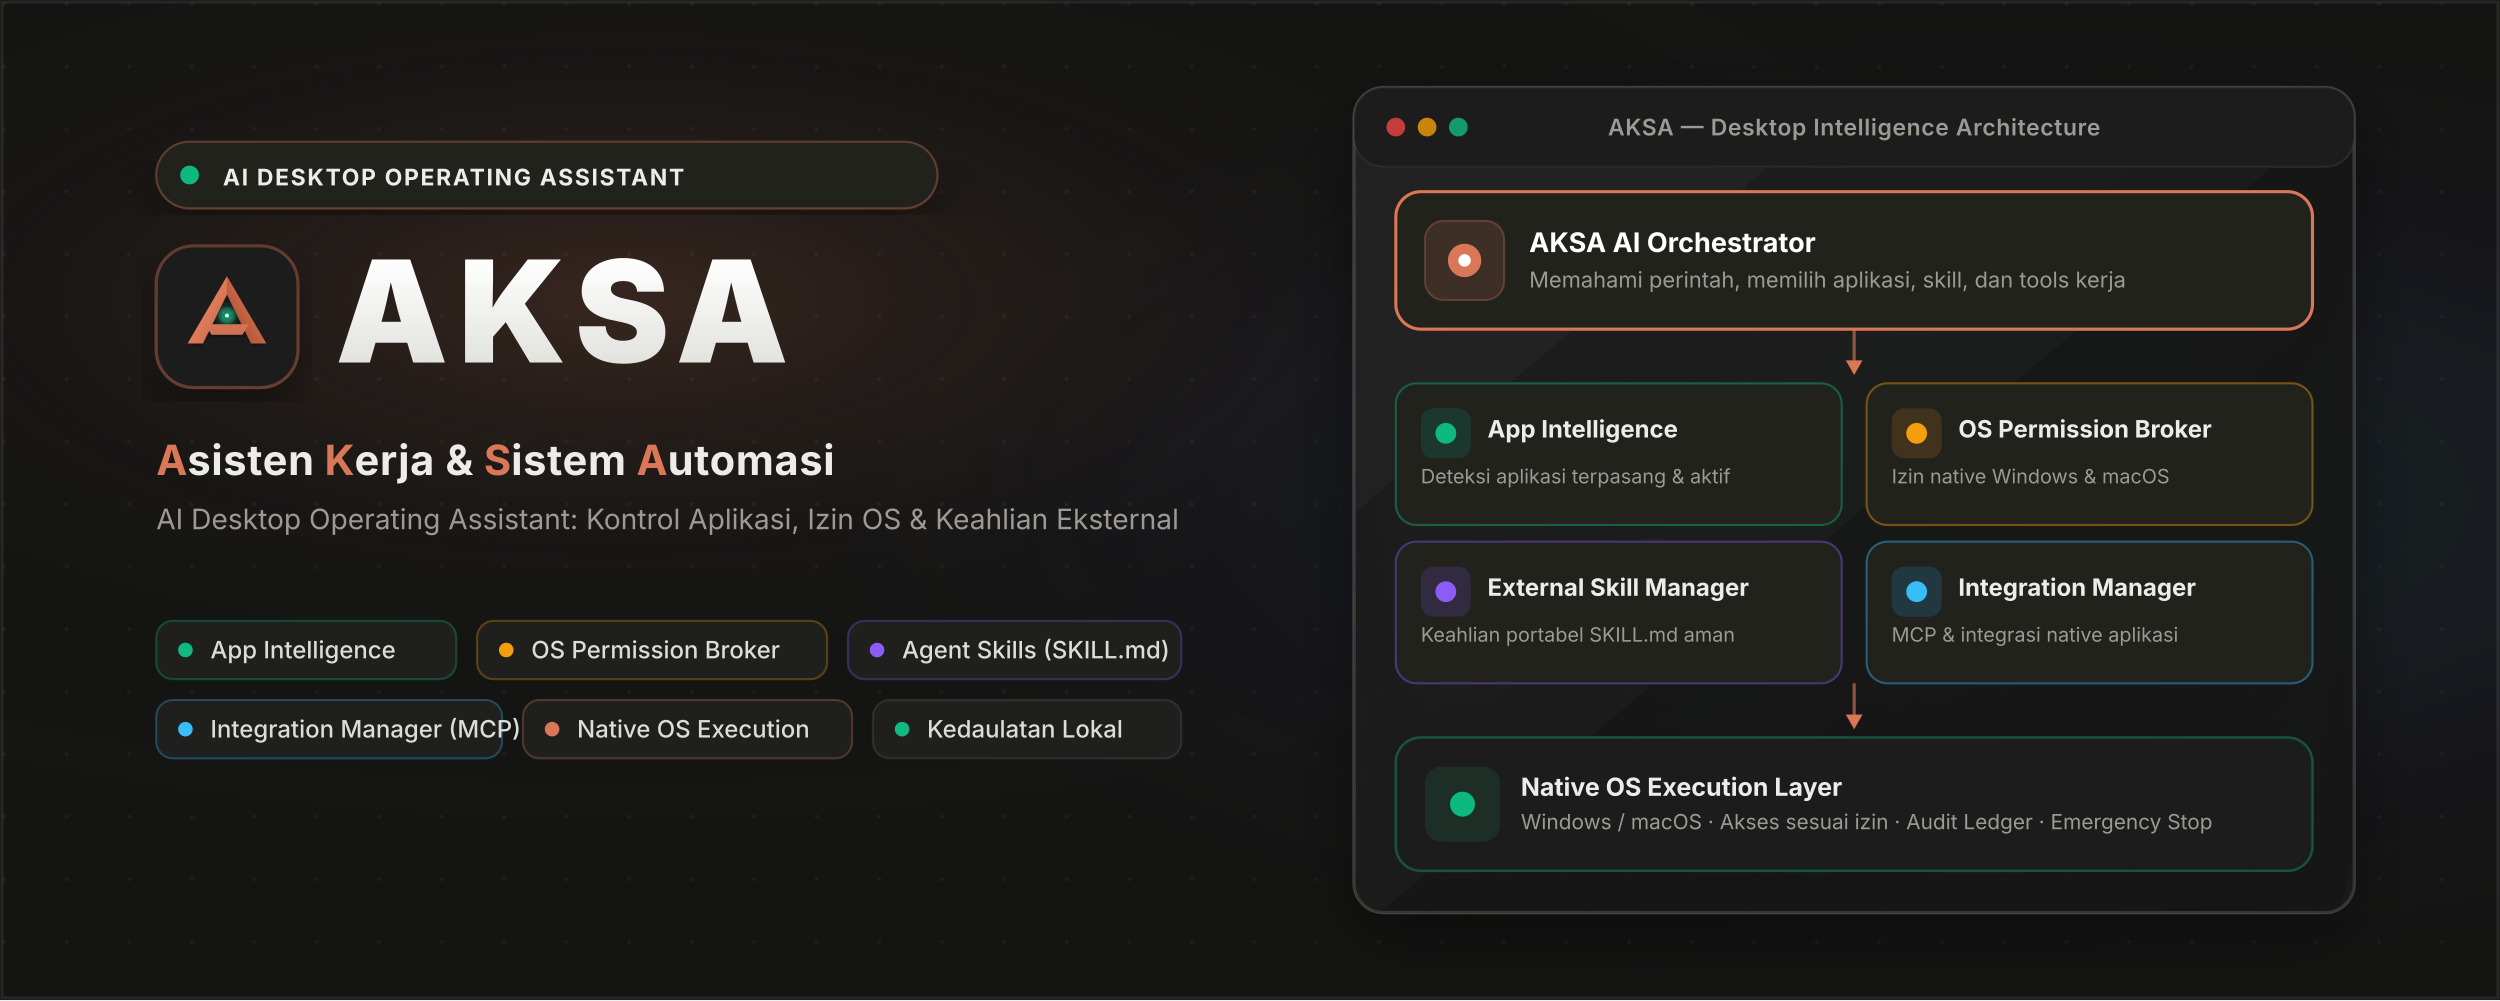
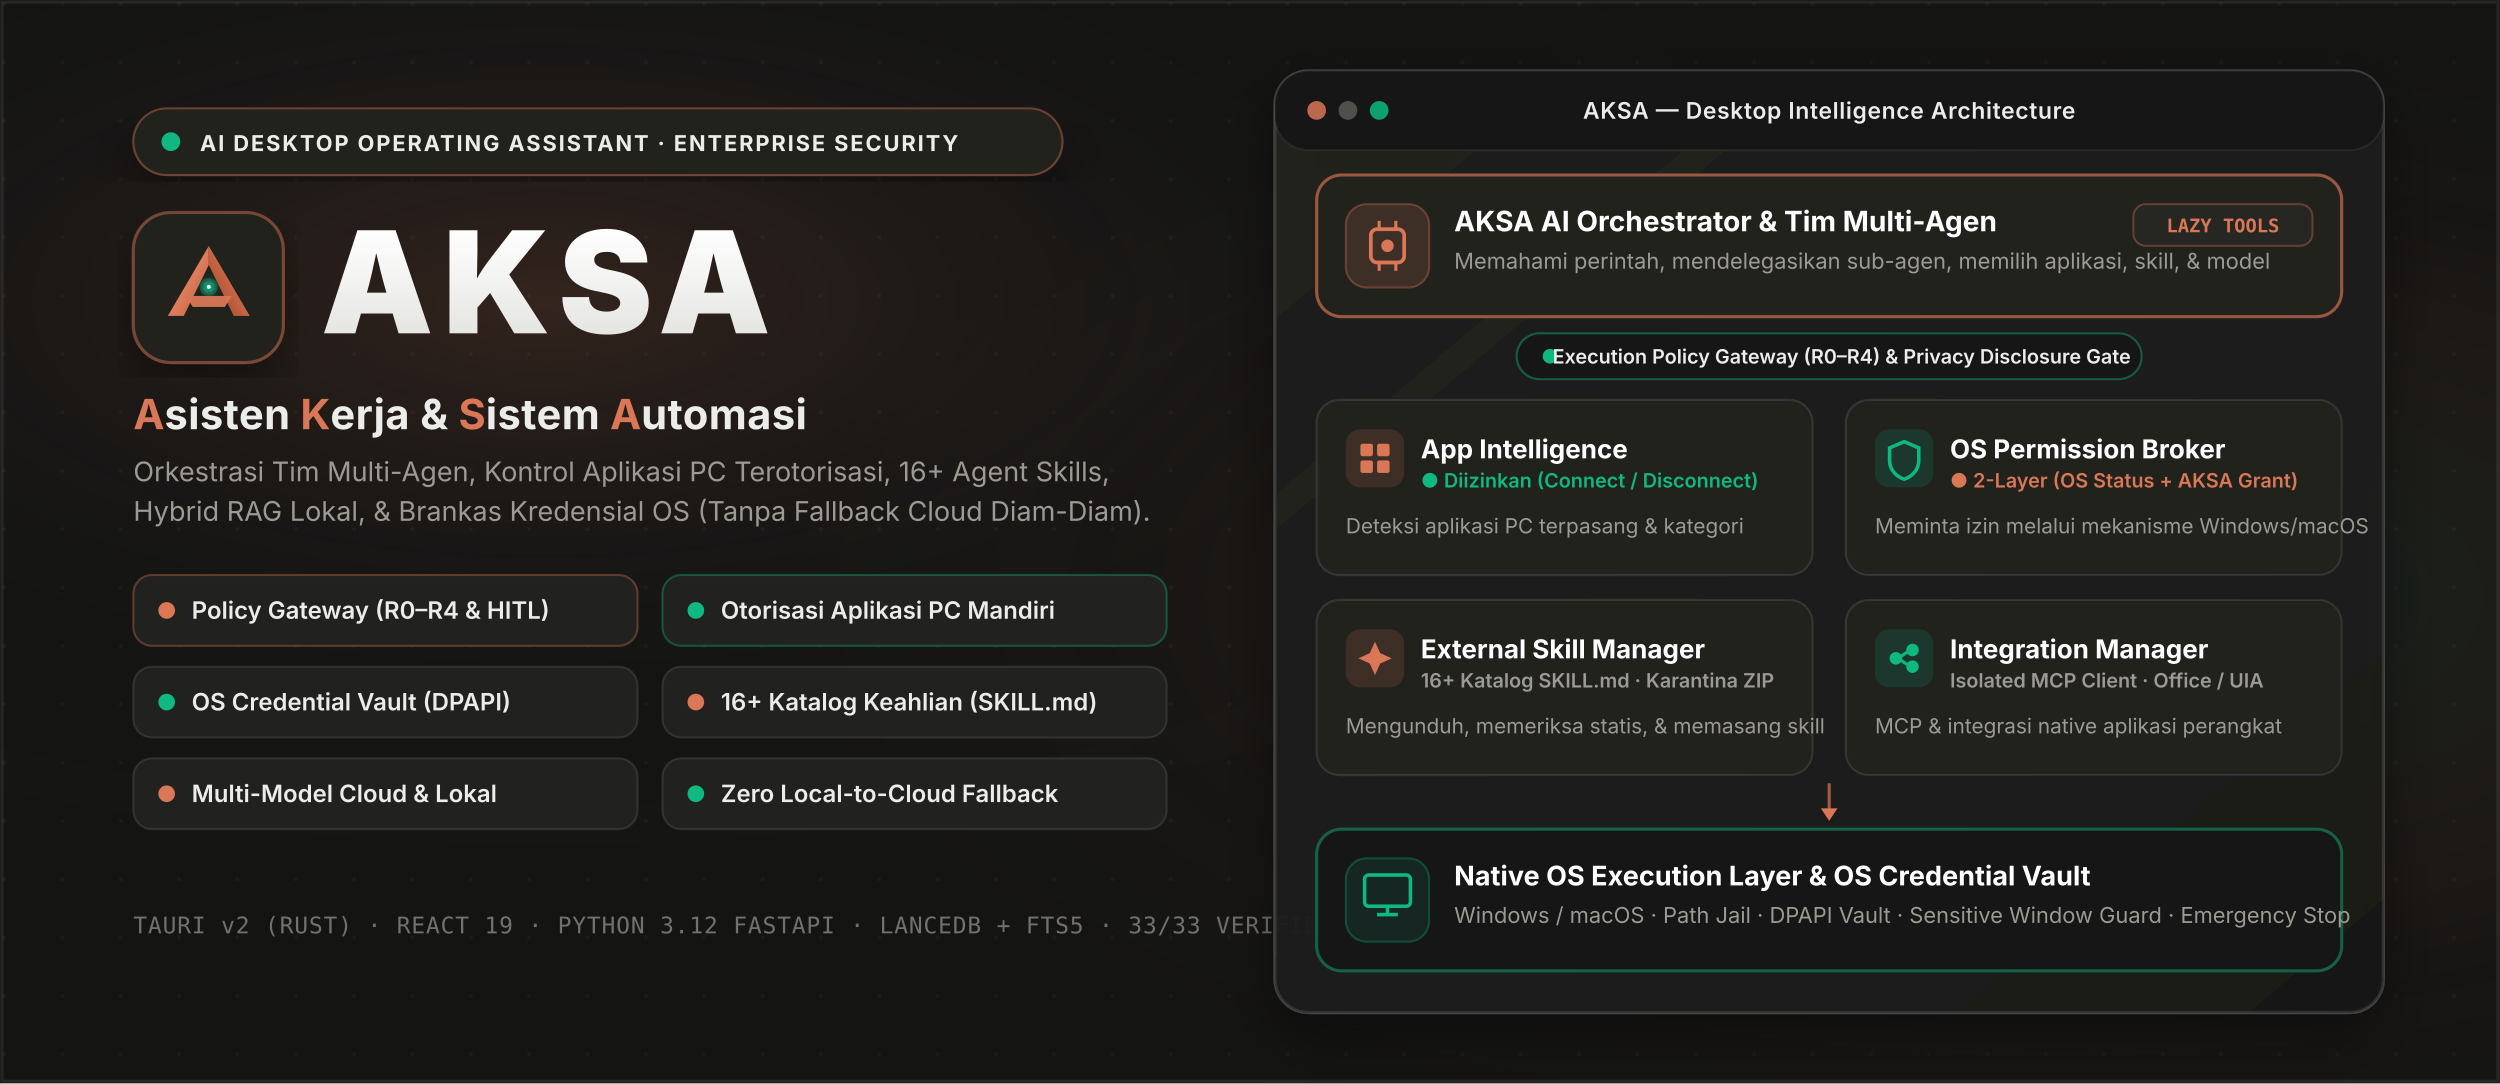
- <svg xmlns="http://www.w3.org/2000/svg" viewBox="0 0 1200 480" width="1200" height="480">
+ <svg xmlns="http://www.w3.org/2000/svg" viewBox="0 0 1200 520" width="1200" height="520">
  <defs>
-     <radialGradient id="bgGlow" cx="25%" cy="30%" r="65%">
-       <stop offset="0%" stop-color="#D97757" stop-opacity="0.18" />
+     <radialGradient id="bgGlowTerracotta" cx="22%" cy="28%" r="62%">
+       <stop offset="0%" stop-color="#D97757" stop-opacity="0.16" />
      <stop offset="50%" stop-color="#21211F" stop-opacity="0.05" />
      <stop offset="100%" stop-color="#141413" stop-opacity="0" />
    </radialGradient>
-     <radialGradient id="nodeGlow" cx="80%" cy="50%" r="50%">
-       <stop offset="0%" stop-color="#10B981" stop-opacity="0.12" />
-       <stop offset="60%" stop-color="#6366F1" stop-opacity="0.04" />
+     <radialGradient id="bgGlowEmerald" cx="82%" cy="55%" r="55%">
+       <stop offset="0%" stop-color="#10B981" stop-opacity="0.11" />
+       <stop offset="55%" stop-color="#D97757" stop-opacity="0.04" />
      <stop offset="100%" stop-color="#141413" stop-opacity="0" />
    </radialGradient>
-     <linearGradient id="cardGrad" x1="0" y1="0" x2="1" y2="1">
-       <stop offset="0%" stop-color="#242422" stop-opacity="0.92" />
-       <stop offset="100%" stop-color="#191918" stop-opacity="0.75" />
+     <linearGradient id="windowCardGrad" x1="0" y1="0" x2="1" y2="1">
+       <stop offset="0%" stop-color="#21211F" stop-opacity="0.96" />
+       <stop offset="100%" stop-color="#191918" stop-opacity="0.92" />
    </linearGradient>
    <linearGradient id="aksaPrimaryGrad" x1="0" y1="0" x2="1" y2="1">
      <stop offset="0%" stop-color="#FF9676" />
      <stop offset="60%" stop-color="#D97757" />
      <stop offset="100%" stop-color="#B85536" />
    </linearGradient>
    <linearGradient id="aksaSecondaryGrad" x1="1" y1="0" x2="0" y2="1">
      <stop offset="0%" stop-color="#F28E6E" />
      <stop offset="100%" stop-color="#9C3E20" />
    </linearGradient>
-     <linearGradient id="textGrad" x1="0" y1="0" x2="0" y2="1">
+     <linearGradient id="titleGrad" x1="0" y1="0" x2="0" y2="1">
      <stop offset="0%" stop-color="#FFFFFF" />
-       <stop offset="100%" stop-color="#E2E2DF" />
+       <stop offset="100%" stop-color="#E5E5E2" />
    </linearGradient>
    <radialGradient id="nexusGlow" cx="50%" cy="50%" r="50%">
      <stop offset="0%" stop-color="#10B981" />
-       <stop offset="50%" stop-color="#059669" />
+       <stop offset="60%" stop-color="#059669" />
      <stop offset="100%" stop-color="#047857" />
    </radialGradient>
+     <filter id="dropShadow" x="-10%" y="-10%" width="120%" height="120%">
+       <feDropShadow dx="0" dy="10" stdDeviation="14" flood-color="#000000" flood-opacity="0.45" />
+     </filter>
    <filter id="softGlow" x="-20%" y="-20%" width="140%" height="140%">
-       <feGaussianBlur stdDeviation="6" result="blur" />
+       <feGaussianBlur stdDeviation="5" result="blur" />
      <feComposite in="SourceGraphic" in2="blur" operator="over" />
    </filter>
-     <filter id="dropShadow" x="-10%" y="-10%" width="120%" height="120%">
-       <feDropShadow dx="0" dy="12" stdDeviation="16" flood-color="#000000" flood-opacity="0.45" />
-     </filter>
-     <filter id="logoShadow" x="-20%" y="-20%" width="140%" height="140%">
-       <feDropShadow dx="0" dy="4" stdDeviation="6" flood-color="#000000" flood-opacity="0.4" />
-     </filter>
-     <pattern id="dotGrid" x="0" y="0" width="30" height="30" patternUnits="userSpaceOnUse">
-       <circle cx="2" cy="2" r="1" fill="#FFFFFF" fill-opacity="0.04" />
+     <pattern id="editorialGrid" x="0" y="0" width="28" height="28" patternUnits="userSpaceOnUse">
+       <circle cx="2" cy="2" r="1" fill="#FFFFFF" fill-opacity="0.035" />
    </pattern>
  </defs>
-   <rect width="1200" height="480" fill="#141413" />
-   <rect width="1200" height="480" fill="url(#bgGlow)" />
-   <rect width="1200" height="480" fill="url(#nodeGlow)" />
-   <rect width="1200" height="480" fill="url(#dotGrid)" />
-   <rect x="1" y="1" width="1198" height="478" rx="0" fill="none" stroke="#FFFFFF" stroke-opacity="0.08" stroke-width="1.5" />
-   <g transform="translate(75, 68)">
+   <rect width="1200" height="520" fill="#141413" />
+   <rect width="1200" height="520" fill="url(#bgGlowTerracotta)" />
+   <rect width="1200" height="520" fill="url(#bgGlowEmerald)" />
+   <rect width="1200" height="520" fill="url(#editorialGrid)" />
+   <rect x="1" y="1" width="1198" height="518" rx="0" fill="none" stroke="#FFFFFF" stroke-opacity="0.08" stroke-width="1.5" />
+   <g transform="translate(64, 52)">
    <g filter="url(#dropShadow)">
-       <rect x="0" y="0" width="375" height="32" rx="16" fill="#21211F" stroke="#D97757" stroke-opacity="0.35" stroke-width="1" />
-       <circle cx="16" cy="16" r="4.5" fill="#10B981" />
-       <text x="32" y="21" font-family="-apple-system, BlinkMacSystemFont, 'Inter', sans-serif" font-size="11" font-weight="700" fill="#ECECEB" letter-spacing="0.8">
-         AI DESKTOP OPERATING ASSISTANT
+       <rect x="0" y="0" width="446" height="32" rx="16" fill="#21211F" stroke="#D97757" stroke-opacity="0.4" stroke-width="1" />
+       <circle cx="18" cy="16" r="4.5" fill="#10B981" />
+       <text x="32" y="20.5" font-family="-apple-system, BlinkMacSystemFont, 'Inter', 'Segoe UI', sans-serif" font-size="10.5" font-weight="700" fill="#ECECEB" letter-spacing="0.9">
+         AI DESKTOP OPERATING ASSISTANT · ENTERPRISE SECURITY
      </text>
    </g>
    <g transform="translate(0, 50)">
      <g filter="url(#dropShadow)">
-         <rect x="0" y="0" width="68" height="68" rx="18" fill="#1E1E1C" stroke="#D97757" stroke-opacity="0.35" stroke-width="1.5" />
-         <g transform="translate(4.5, 4.5) scale(0.23)" filter="url(#logoShadow)">
+         <rect x="0" y="0" width="72" height="72" rx="18" fill="#21211F" stroke="#D97757" stroke-opacity="0.45" stroke-width="1.5" />
+         <g transform="translate(5.5, 5.5) scale(0.24)">
          <path d="M 128 44 L 128 82 L 78 184 L 46 184 Z" fill="url(#aksaPrimaryGrad)" />
          <path d="M 128 44 L 210 184 L 178 184 L 128 82 Z" fill="url(#aksaSecondaryGrad)" />
          <path d="M 82 144 L 174 144 L 160 166 L 96 166 Z" fill="#D97757" fill-opacity="0.95" />
          <g transform="translate(128, 126)" filter="url(#softGlow)">
            <circle cx="0" cy="0" r="18" fill="#10B981" fill-opacity="0.25" />
            <polygon points="0,-12 12,0 0,12 -12,0" fill="url(#nexusGlow)" />
            <circle cx="0" cy="0" r="4" fill="#FFFFFF" />
          </g>
        </g>
      </g>
-       <text x="86" y="56" font-family="-apple-system, BlinkMacSystemFont, 'Inter', 'Segoe UI', sans-serif" font-size="68" font-weight="900" fill="url(#textGrad)" letter-spacing="5">
+       <text x="90" y="58" font-family="-apple-system, BlinkMacSystemFont, 'Inter', 'Segoe UI', sans-serif" font-size="68" font-weight="900" fill="url(#titleGrad)" letter-spacing="4.5">
        AKSA
      </text>
    </g>
-     <g transform="translate(0, 160)">
-       <text x="0" y="0" font-family="-apple-system, BlinkMacSystemFont, 'Inter', sans-serif" font-size="20" font-weight="700" fill="#ECECEB" letter-spacing="0.3">
+     <g transform="translate(0, 154)">
+       <text x="0" y="0" font-family="-apple-system, BlinkMacSystemFont, 'Inter', sans-serif" font-size="20" font-weight="700" fill="#ECECEB" letter-spacing="0.2">
        <tspan fill="#D97757">A</tspan>sisten <tspan fill="#D97757">K</tspan>erja &amp; <tspan fill="#D97757">S</tspan>istem <tspan fill="#D97757">A</tspan>utomasi
      </text>
-       <text x="0" y="26" font-family="-apple-system, BlinkMacSystemFont, 'Inter', sans-serif" font-size="13.5" font-weight="400" fill="#9C9A92">
-         AI Desktop Operating Assistant: Kontrol Aplikasi, Izin OS &amp; Keahlian Eksternal
-       </text>
-     </g>
-     <g transform="translate(0, 230)">
-       <rect x="0" y="0" width="144" height="28" rx="8" fill="#1F1F1D" stroke="#10B981" stroke-opacity="0.3" stroke-width="1" />
-       <circle cx="14" cy="14" r="3.5" fill="#10B981" />
-       <text x="26" y="18" font-family="-apple-system, BlinkMacSystemFont, 'Inter', sans-serif" font-size="11.5" font-weight="500" fill="#DCDCDA">
-         App Intelligence
-       </text>
-       <rect x="154" y="0" width="168" height="28" rx="8" fill="#1F1F1D" stroke="#F59E0B" stroke-opacity="0.3" stroke-width="1" />
-       <circle cx="168" cy="14" r="3.5" fill="#F59E0B" />
-       <text x="180" y="18" font-family="-apple-system, BlinkMacSystemFont, 'Inter', sans-serif" font-size="11.5" font-weight="500" fill="#DCDCDA">
-         OS Permission Broker
-       </text>
-       <rect x="332" y="0" width="160" height="28" rx="8" fill="#1F1F1D" stroke="#8B5CF6" stroke-opacity="0.3" stroke-width="1" />
-       <circle cx="346" cy="14" r="3.5" fill="#8B5CF6" />
-       <text x="358" y="18" font-family="-apple-system, BlinkMacSystemFont, 'Inter', sans-serif" font-size="11.5" font-weight="500" fill="#DCDCDA">
-         Agent Skills (SKILL.md)
-       </text>
-       <rect x="0" y="38" width="166" height="28" rx="8" fill="#1F1F1D" stroke="#38BDF8" stroke-opacity="0.3" stroke-width="1" />
-       <circle cx="14" cy="52" r="3.5" fill="#38BDF8" />
-       <text x="26" y="56" font-family="-apple-system, BlinkMacSystemFont, 'Inter', sans-serif" font-size="11.5" font-weight="500" fill="#DCDCDA">
-         Integration Manager (MCP)
-       </text>
-       <rect x="176" y="38" width="158" height="28" rx="8" fill="#1F1F1D" stroke="#D97757" stroke-opacity="0.3" stroke-width="1" />
-       <circle cx="190" cy="52" r="3.5" fill="#D97757" />
-       <text x="202" y="56" font-family="-apple-system, BlinkMacSystemFont, 'Inter', sans-serif" font-size="11.5" font-weight="500" fill="#DCDCDA">
-         Native OS Execution
-       </text>
-       <rect x="344" y="38" width="148" height="28" rx="8" fill="#1F1F1D" stroke="#FFFFFF" stroke-opacity="0.09" stroke-width="1" />
-       <circle cx="358" cy="52" r="3.5" fill="#10B981" />
-       <text x="370" y="56" font-family="-apple-system, BlinkMacSystemFont, 'Inter', sans-serif" font-size="11.5" font-weight="500" fill="#DCDCDA">
-         Kedaulatan Lokal
+       <text x="0" y="25" font-family="-apple-system, BlinkMacSystemFont, 'Inter', sans-serif" font-size="13" font-weight="400" fill="#9C9A92">
+         Orkestrasi Tim Multi-Agen, Kontrol Aplikasi PC Terotorisasi, 16+ Agent Skills,
+       </text>
+       <text x="0" y="44" font-family="-apple-system, BlinkMacSystemFont, 'Inter', sans-serif" font-size="13" font-weight="400" fill="#9C9A92">
+         Hybrid RAG Lokal, &amp; Brankas Kredensial OS (Tanpa Fallback Cloud Diam-Diam).
+       </text>
+     </g>
+     <g transform="translate(0, 224)">
+       <rect x="0" y="0" width="242" height="34" rx="9" fill="#21211F" stroke="#D97757" stroke-opacity="0.35" stroke-width="1" />
+       <circle cx="16" cy="17" r="4" fill="#D97757" />
+       <text x="28" y="21" font-family="-apple-system, BlinkMacSystemFont, 'Inter', sans-serif" font-size="11.5" font-weight="600" fill="#ECECEB">
+         Policy Gateway (R0–R4 &amp; HITL)
+       </text>
+       <rect x="254" y="0" width="242" height="34" rx="9" fill="#21211F" stroke="#10B981" stroke-opacity="0.35" stroke-width="1" />
+       <circle cx="270" cy="17" r="4" fill="#10B981" />
+       <text x="282" y="21" font-family="-apple-system, BlinkMacSystemFont, 'Inter', sans-serif" font-size="11.5" font-weight="600" fill="#ECECEB">
+         Otorisasi Aplikasi PC Mandiri
+       </text>
+       <rect x="0" y="44" width="242" height="34" rx="9" fill="#21211F" stroke="#FFFFFF" stroke-opacity="0.1" stroke-width="1" />
+       <circle cx="16" cy="61" r="4" fill="#10B981" />
+       <text x="28" y="65" font-family="-apple-system, BlinkMacSystemFont, 'Inter', sans-serif" font-size="11.5" font-weight="600" fill="#ECECEB">
+         OS Credential Vault (DPAPI)
+       </text>
+       <rect x="254" y="44" width="242" height="34" rx="9" fill="#21211F" stroke="#FFFFFF" stroke-opacity="0.1" stroke-width="1" />
+       <circle cx="270" cy="61" r="4" fill="#D97757" />
+       <text x="282" y="65" font-family="-apple-system, BlinkMacSystemFont, 'Inter', sans-serif" font-size="11.5" font-weight="600" fill="#ECECEB">
+         16+ Katalog Keahlian (SKILL.md)
+       </text>
+       <rect x="0" y="88" width="242" height="34" rx="9" fill="#21211F" stroke="#FFFFFF" stroke-opacity="0.1" stroke-width="1" />
+       <circle cx="16" cy="105" r="4" fill="#D97757" />
+       <text x="28" y="109" font-family="-apple-system, BlinkMacSystemFont, 'Inter', sans-serif" font-size="11.5" font-weight="600" fill="#ECECEB">
+         Multi-Model Cloud &amp; Lokal
+       </text>
+       <rect x="254" y="88" width="242" height="34" rx="9" fill="#21211F" stroke="#FFFFFF" stroke-opacity="0.1" stroke-width="1" />
+       <circle cx="270" cy="105" r="4" fill="#10B981" />
+       <text x="282" y="109" font-family="-apple-system, BlinkMacSystemFont, 'Inter', sans-serif" font-size="11.5" font-weight="600" fill="#ECECEB">
+         Zero Local-to-Cloud Fallback
+       </text>
+     </g>
+     <g transform="translate(0, 382)">
+       <text x="0" y="14" font-family="ui-monospace, SFMono-Regular, Menlo, Consolas, monospace" font-size="11" font-weight="500" fill="#71716E" letter-spacing="0.4">
+         TAURI v2 (RUST) · REACT 19 · PYTHON 3.12 FASTAPI · LANCEDB + FTS5 · 33/33 VERIFIED TESTS
      </text>
    </g>
  </g>
-   <g transform="translate(650, 42)" filter="url(#dropShadow)">
-     <rect x="0" y="0" width="480" height="396" rx="14" fill="url(#cardGrad)" stroke="#FFFFFF" stroke-opacity="0.12" stroke-width="1.5" />
-     <rect x="0" y="0" width="480" height="38" rx="14" fill="#1C1C1A" stroke="#FFFFFF" stroke-opacity="0.06" stroke-width="1" />
-     <circle cx="20" cy="19" r="4.5" fill="#EF4444" fill-opacity="0.8" />
-     <circle cx="35" cy="19" r="4.5" fill="#F59E0B" fill-opacity="0.8" />
-     <circle cx="50" cy="19" r="4.5" fill="#10B981" fill-opacity="0.8" />
-     <text x="240" y="23" text-anchor="middle" font-family="-apple-system, BlinkMacSystemFont, 'Inter', sans-serif" font-size="11" font-weight="600" fill="#9C9A92" letter-spacing="0.3">
+   <g transform="translate(612, 34)" filter="url(#dropShadow)">
+     <rect x="0" y="0" width="532" height="452" rx="16" fill="url(#windowCardGrad)" stroke="#FFFFFF" stroke-opacity="0.12" stroke-width="1.5" />
+     <rect x="0" y="0" width="532" height="38" rx="16" fill="#141413" stroke="#FFFFFF" stroke-opacity="0.06" stroke-width="1" />
+     <circle cx="20" cy="19" r="4.5" fill="#D97757" fill-opacity="0.85" />
+     <circle cx="35" cy="19" r="4.5" fill="#9C9A92" fill-opacity="0.45" />
+     <circle cx="50" cy="19" r="4.5" fill="#10B981" fill-opacity="0.85" />
+     <text x="266" y="23" text-anchor="middle" font-family="-apple-system, BlinkMacSystemFont, 'Inter', sans-serif" font-size="11" font-weight="600" fill="#ECECEB" letter-spacing="0.3">
      AKSA — Desktop Intelligence Architecture
    </text>
    <g transform="translate(20, 50)">
-       <rect x="0" y="0" width="440" height="66" rx="12" fill="#21211F" stroke="#D97757" stroke-width="1.5" />
-       <rect x="14" y="14" width="38" height="38" rx="9" fill="#D97757" fill-opacity="0.15" stroke="#D97757" stroke-opacity="0.3" />
-       <circle cx="33" cy="33" r="8" fill="#D97757" />
-       <circle cx="33" cy="33" r="3" fill="#FFFFFF" />
-       <text x="64" y="29" font-family="-apple-system, BlinkMacSystemFont, 'Inter', sans-serif" font-size="13" font-weight="700" fill="#FFFFFF">
-         AKSA AI Orchestrator
-       </text>
-       <text x="64" y="46" font-family="-apple-system, BlinkMacSystemFont, 'Inter', sans-serif" font-size="10.5" font-weight="400" fill="#9C9A92">
-         Memahami perintah, memilih aplikasi, skill, dan tools kerja
-       </text>
-     </g>
-     <g transform="translate(240, 116)">
-       <line x1="0" y1="0" x2="0" y2="18" stroke="#D97757" stroke-width="1.5" stroke-opacity="0.6" />
-       <polygon points="0,22 -4,15 4,15" fill="#D97757" />
-     </g>
-     <g transform="translate(20, 142)">
-       <rect x="0" y="0" width="214" height="68" rx="10" fill="#21211F" stroke="#10B981" stroke-opacity="0.4" stroke-width="1" />
-       <rect x="12" y="12" width="24" height="24" rx="6" fill="#10B981" fill-opacity="0.15" />
-       <circle cx="24" cy="24" r="5" fill="#10B981" />
-       <text x="44" y="26" font-family="-apple-system, BlinkMacSystemFont, 'Inter', sans-serif" font-size="11.5" font-weight="700" fill="#ECECEB">
+       <rect x="0" y="0" width="492" height="68" rx="12" fill="#21211F" stroke="#D97757" stroke-opacity="0.65" stroke-width="1.5" />
+       <rect x="14" y="14" width="40" height="40" rx="10" fill="#D97757" fill-opacity="0.15" stroke="#D97757" stroke-opacity="0.35" />
+       <rect x="26" y="26" width="16" height="16" rx="3" fill="none" stroke="#D97757" stroke-width="1.8" />
+       <circle cx="34" cy="34" r="3" fill="#D97757" />
+       <line x1="30" y1="22" x2="30" y2="26" stroke="#D97757" stroke-width="1.5" />
+       <line x1="38" y1="22" x2="38" y2="26" stroke="#D97757" stroke-width="1.5" />
+       <line x1="30" y1="42" x2="30" y2="46" stroke="#D97757" stroke-width="1.5" />
+       <line x1="38" y1="42" x2="38" y2="46" stroke="#D97757" stroke-width="1.5" />
+       <text x="66" y="27" font-family="-apple-system, BlinkMacSystemFont, 'Inter', sans-serif" font-size="13.5" font-weight="700" fill="#FFFFFF">
+         AKSA AI Orchestrator &amp; Tim Multi-Agen
+       </text>
+       <text x="66" y="45" font-family="-apple-system, BlinkMacSystemFont, 'Inter', sans-serif" font-size="10.5" fill="#9C9A92">
+         Memahami perintah, mendelegasikan sub-agen, memilih aplikasi, skill, &amp; model
+       </text>
+       <rect x="392" y="14" width="86" height="20" rx="6" fill="#262624" stroke="#D97757" stroke-opacity="0.35" stroke-width="1" />
+       <text x="435" y="27.5" text-anchor="middle" font-family="ui-monospace, SFMono-Regular, monospace" font-size="9" font-weight="600" fill="#D97757">
+         LAZY TOOLS
+       </text>
+     </g>
+     <g transform="translate(20, 126)">
+       <rect x="96" y="0" width="300" height="22" rx="11" fill="#191918" stroke="#10B981" stroke-opacity="0.4" stroke-width="1" />
+       <circle cx="112" cy="11" r="3.5" fill="#10B981" />
+       <text x="252" y="14.5" text-anchor="middle" font-family="-apple-system, BlinkMacSystemFont, 'Inter', sans-serif" font-size="9.5" font-weight="600" fill="#ECECEB">
+         Execution Policy Gateway (R0–R4) &amp; Privacy Disclosure Gate
+       </text>
+     </g>
+     <g transform="translate(20, 158)">
+       <rect x="0" y="0" width="238" height="84" rx="11" fill="#21211F" stroke="#FFFFFF" stroke-opacity="0.1" stroke-width="1" />
+       <rect x="14" y="14" width="28" height="28" rx="7" fill="#D97757" fill-opacity="0.15" />
+       <rect x="21" y="21" width="6" height="6" rx="1" fill="#D97757" />
+       <rect x="29" y="21" width="6" height="6" rx="1" fill="#D97757" />
+       <rect x="21" y="29" width="6" height="6" rx="1" fill="#D97757" />
+       <rect x="29" y="29" width="6" height="6" rx="1" fill="#D97757" />
+       <text x="50" y="28" font-family="-apple-system, BlinkMacSystemFont, 'Inter', sans-serif" font-size="12.5" font-weight="700" fill="#FFFFFF">
        App Intelligence
      </text>
-       <text x="12" y="48" font-family="-apple-system, BlinkMacSystemFont, 'Inter', sans-serif" font-size="9.5" fill="#9C9A92">
-         Deteksi aplikasi terpasang &amp; aktif
-       </text>
-     </g>
-     <g transform="translate(246, 142)">
-       <rect x="0" y="0" width="214" height="68" rx="10" fill="#21211F" stroke="#F59E0B" stroke-opacity="0.4" stroke-width="1" />
-       <rect x="12" y="12" width="24" height="24" rx="6" fill="#F59E0B" fill-opacity="0.15" />
-       <circle cx="24" cy="24" r="5" fill="#F59E0B" />
-       <text x="44" y="26" font-family="-apple-system, BlinkMacSystemFont, 'Inter', sans-serif" font-size="11.5" font-weight="700" fill="#ECECEB">
+       <text x="50" y="42" font-family="-apple-system, BlinkMacSystemFont, 'Inter', sans-serif" font-size="9.5" font-weight="600" fill="#10B981">
+         ● Diizinkan (Connect / Disconnect)
+       </text>
+       <text x="14" y="64" font-family="-apple-system, BlinkMacSystemFont, 'Inter', sans-serif" font-size="10" fill="#9C9A92">
+         Deteksi aplikasi PC terpasang &amp; kategori
+       </text>
+     </g>
+     <g transform="translate(274, 158)">
+       <rect x="0" y="0" width="238" height="84" rx="11" fill="#21211F" stroke="#FFFFFF" stroke-opacity="0.1" stroke-width="1" />
+       <rect x="14" y="14" width="28" height="28" rx="7" fill="#10B981" fill-opacity="0.15" />
+       <path d="M 28 20 L 35 23 L 35 29 C 35 33.5 31.8 36.8 28 38 C 24.2 36.8 21 33.5 21 29 L 21 23 Z" fill="none" stroke="#10B981" stroke-width="1.7" />
+       <text x="50" y="28" font-family="-apple-system, BlinkMacSystemFont, 'Inter', sans-serif" font-size="12.5" font-weight="700" fill="#FFFFFF">
        OS Permission Broker
      </text>
-       <text x="12" y="48" font-family="-apple-system, BlinkMacSystemFont, 'Inter', sans-serif" font-size="9.5" fill="#9C9A92">
-         Izin native Windows &amp; macOS
-       </text>
-     </g>
-     <g transform="translate(20, 218)">
-       <rect x="0" y="0" width="214" height="68" rx="10" fill="#21211F" stroke="#8B5CF6" stroke-opacity="0.4" stroke-width="1" />
-       <rect x="12" y="12" width="24" height="24" rx="6" fill="#8B5CF6" fill-opacity="0.15" />
-       <circle cx="24" cy="24" r="5" fill="#8B5CF6" />
-       <text x="44" y="26" font-family="-apple-system, BlinkMacSystemFont, 'Inter', sans-serif" font-size="11.5" font-weight="700" fill="#ECECEB">
+       <text x="50" y="42" font-family="-apple-system, BlinkMacSystemFont, 'Inter', sans-serif" font-size="9.5" font-weight="600" fill="#D97757">
+         ● 2-Layer (OS Status + AKSA Grant)
+       </text>
+       <text x="14" y="64" font-family="-apple-system, BlinkMacSystemFont, 'Inter', sans-serif" font-size="10" fill="#9C9A92">
+         Meminta izin melalui mekanisme Windows/macOS
+       </text>
+     </g>
+     <g transform="translate(20, 254)">
+       <rect x="0" y="0" width="238" height="84" rx="11" fill="#21211F" stroke="#FFFFFF" stroke-opacity="0.1" stroke-width="1" />
+       <rect x="14" y="14" width="28" height="28" rx="7" fill="#D97757" fill-opacity="0.15" />
+       <polygon points="28,20 30.5,25.5 36,28 30.5,30.5 28,36 25.5,30.5 20,28 25.5,25.5" fill="#D97757" />
+       <text x="50" y="28" font-family="-apple-system, BlinkMacSystemFont, 'Inter', sans-serif" font-size="12.5" font-weight="700" fill="#FFFFFF">
        External Skill Manager
      </text>
-       <text x="12" y="48" font-family="-apple-system, BlinkMacSystemFont, 'Inter', sans-serif" font-size="9.5" fill="#9C9A92">
-         Keahlian portabel SKILL.md aman
-       </text>
-     </g>
-     <g transform="translate(246, 218)">
-       <rect x="0" y="0" width="214" height="68" rx="10" fill="#21211F" stroke="#38BDF8" stroke-opacity="0.4" stroke-width="1" />
-       <rect x="12" y="12" width="24" height="24" rx="6" fill="#38BDF8" fill-opacity="0.15" />
-       <circle cx="24" cy="24" r="5" fill="#38BDF8" />
-       <text x="44" y="26" font-family="-apple-system, BlinkMacSystemFont, 'Inter', sans-serif" font-size="11.5" font-weight="700" fill="#ECECEB">
+       <text x="50" y="42" font-family="-apple-system, BlinkMacSystemFont, 'Inter', sans-serif" font-size="9.5" font-weight="600" fill="#9C9A92">
+         16+ Katalog SKILL.md · Karantina ZIP
+       </text>
+       <text x="14" y="64" font-family="-apple-system, BlinkMacSystemFont, 'Inter', sans-serif" font-size="10" fill="#9C9A92">
+         Mengunduh, memeriksa statis, &amp; memasang skill
+       </text>
+     </g>
+     <g transform="translate(274, 254)">
+       <rect x="0" y="0" width="238" height="84" rx="11" fill="#21211F" stroke="#FFFFFF" stroke-opacity="0.1" stroke-width="1" />
+       <rect x="14" y="14" width="28" height="28" rx="7" fill="#10B981" fill-opacity="0.15" />
+       <circle cx="24" cy="28" r="3" fill="#10B981" />
+       <circle cx="32" cy="24" r="3" fill="#10B981" />
+       <circle cx="32" cy="32" r="3" fill="#10B981" />
+       <line x1="26.5" y1="27" x2="29.5" y2="25" stroke="#10B981" stroke-width="1.5" />
+       <line x1="26.5" y1="29" x2="29.5" y2="31" stroke="#10B981" stroke-width="1.5" />
+       <text x="50" y="28" font-family="-apple-system, BlinkMacSystemFont, 'Inter', sans-serif" font-size="12.5" font-weight="700" fill="#FFFFFF">
        Integration Manager
      </text>
-       <text x="12" y="48" font-family="-apple-system, BlinkMacSystemFont, 'Inter', sans-serif" font-size="9.5" fill="#9C9A92">
-         MCP &amp; integrasi native aplikasi
-       </text>
-     </g>
-     <g transform="translate(240, 286)">
-       <line x1="0" y1="0" x2="0" y2="18" stroke="#D97757" stroke-width="1.5" stroke-opacity="0.6" />
-       <polygon points="0,22 -4,15 4,15" fill="#D97757" />
-     </g>
-     <g transform="translate(20, 312)">
-       <rect x="0" y="0" width="440" height="64" rx="12" fill="#1C1C1A" stroke="#10B981" stroke-opacity="0.35" stroke-width="1.2" />
-       <rect x="14" y="14" width="36" height="36" rx="8" fill="#10B981" fill-opacity="0.12" />
-       <circle cx="32" cy="32" r="6" fill="#10B981" />
-       <text x="60" y="28" font-family="-apple-system, BlinkMacSystemFont, 'Inter', sans-serif" font-size="12" font-weight="700" fill="#ECECEB">
-         Native OS Execution Layer
-       </text>
-       <text x="60" y="44" font-family="-apple-system, BlinkMacSystemFont, 'Inter', sans-serif" font-size="10" fill="#9C9A92">
-         Windows / macOS · Akses sesuai izin · Audit Ledger · Emergency Stop
+       <text x="50" y="42" font-family="-apple-system, BlinkMacSystemFont, 'Inter', sans-serif" font-size="9.5" font-weight="600" fill="#9C9A92">
+         Isolated MCP Client · Office / UIA
+       </text>
+       <text x="14" y="64" font-family="-apple-system, BlinkMacSystemFont, 'Inter', sans-serif" font-size="10" fill="#9C9A92">
+         MCP &amp; integrasi native aplikasi perangkat
+       </text>
+     </g>
+     <g transform="translate(266, 342)">
+       <line x1="0" y1="0" x2="0" y2="14" stroke="#D97757" stroke-width="1.5" stroke-opacity="0.7" />
+       <polygon points="0,18 -4,12 4,12" fill="#D97757" />
+     </g>
+     <g transform="translate(20, 364)">
+       <rect x="0" y="0" width="492" height="68" rx="12" fill="#141413" stroke="#10B981" stroke-opacity="0.45" stroke-width="1.5" />
+       <rect x="14" y="14" width="40" height="40" rx="10" fill="#10B981" fill-opacity="0.12" stroke="#10B981" stroke-opacity="0.3" />
+       <rect x="23" y="22" width="22" height="15" rx="2" fill="none" stroke="#10B981" stroke-width="1.7" />
+       <line x1="29" y1="41" x2="39" y2="41" stroke="#10B981" stroke-width="1.7" />
+       <line x1="34" y1="37" x2="34" y2="41" stroke="#10B981" stroke-width="1.7" />
+       <text x="66" y="27" font-family="-apple-system, BlinkMacSystemFont, 'Inter', sans-serif" font-size="13" font-weight="700" fill="#FFFFFF">
+         Native OS Execution Layer &amp; OS Credential Vault
+       </text>
+       <text x="66" y="45" font-family="-apple-system, BlinkMacSystemFont, 'Inter', sans-serif" font-size="10.5" fill="#9C9A92">
+         Windows / macOS · Path Jail · DPAPI Vault · Sensitive Window Guard · Emergency Stop
      </text>
    </g>
  </g>
</svg>
